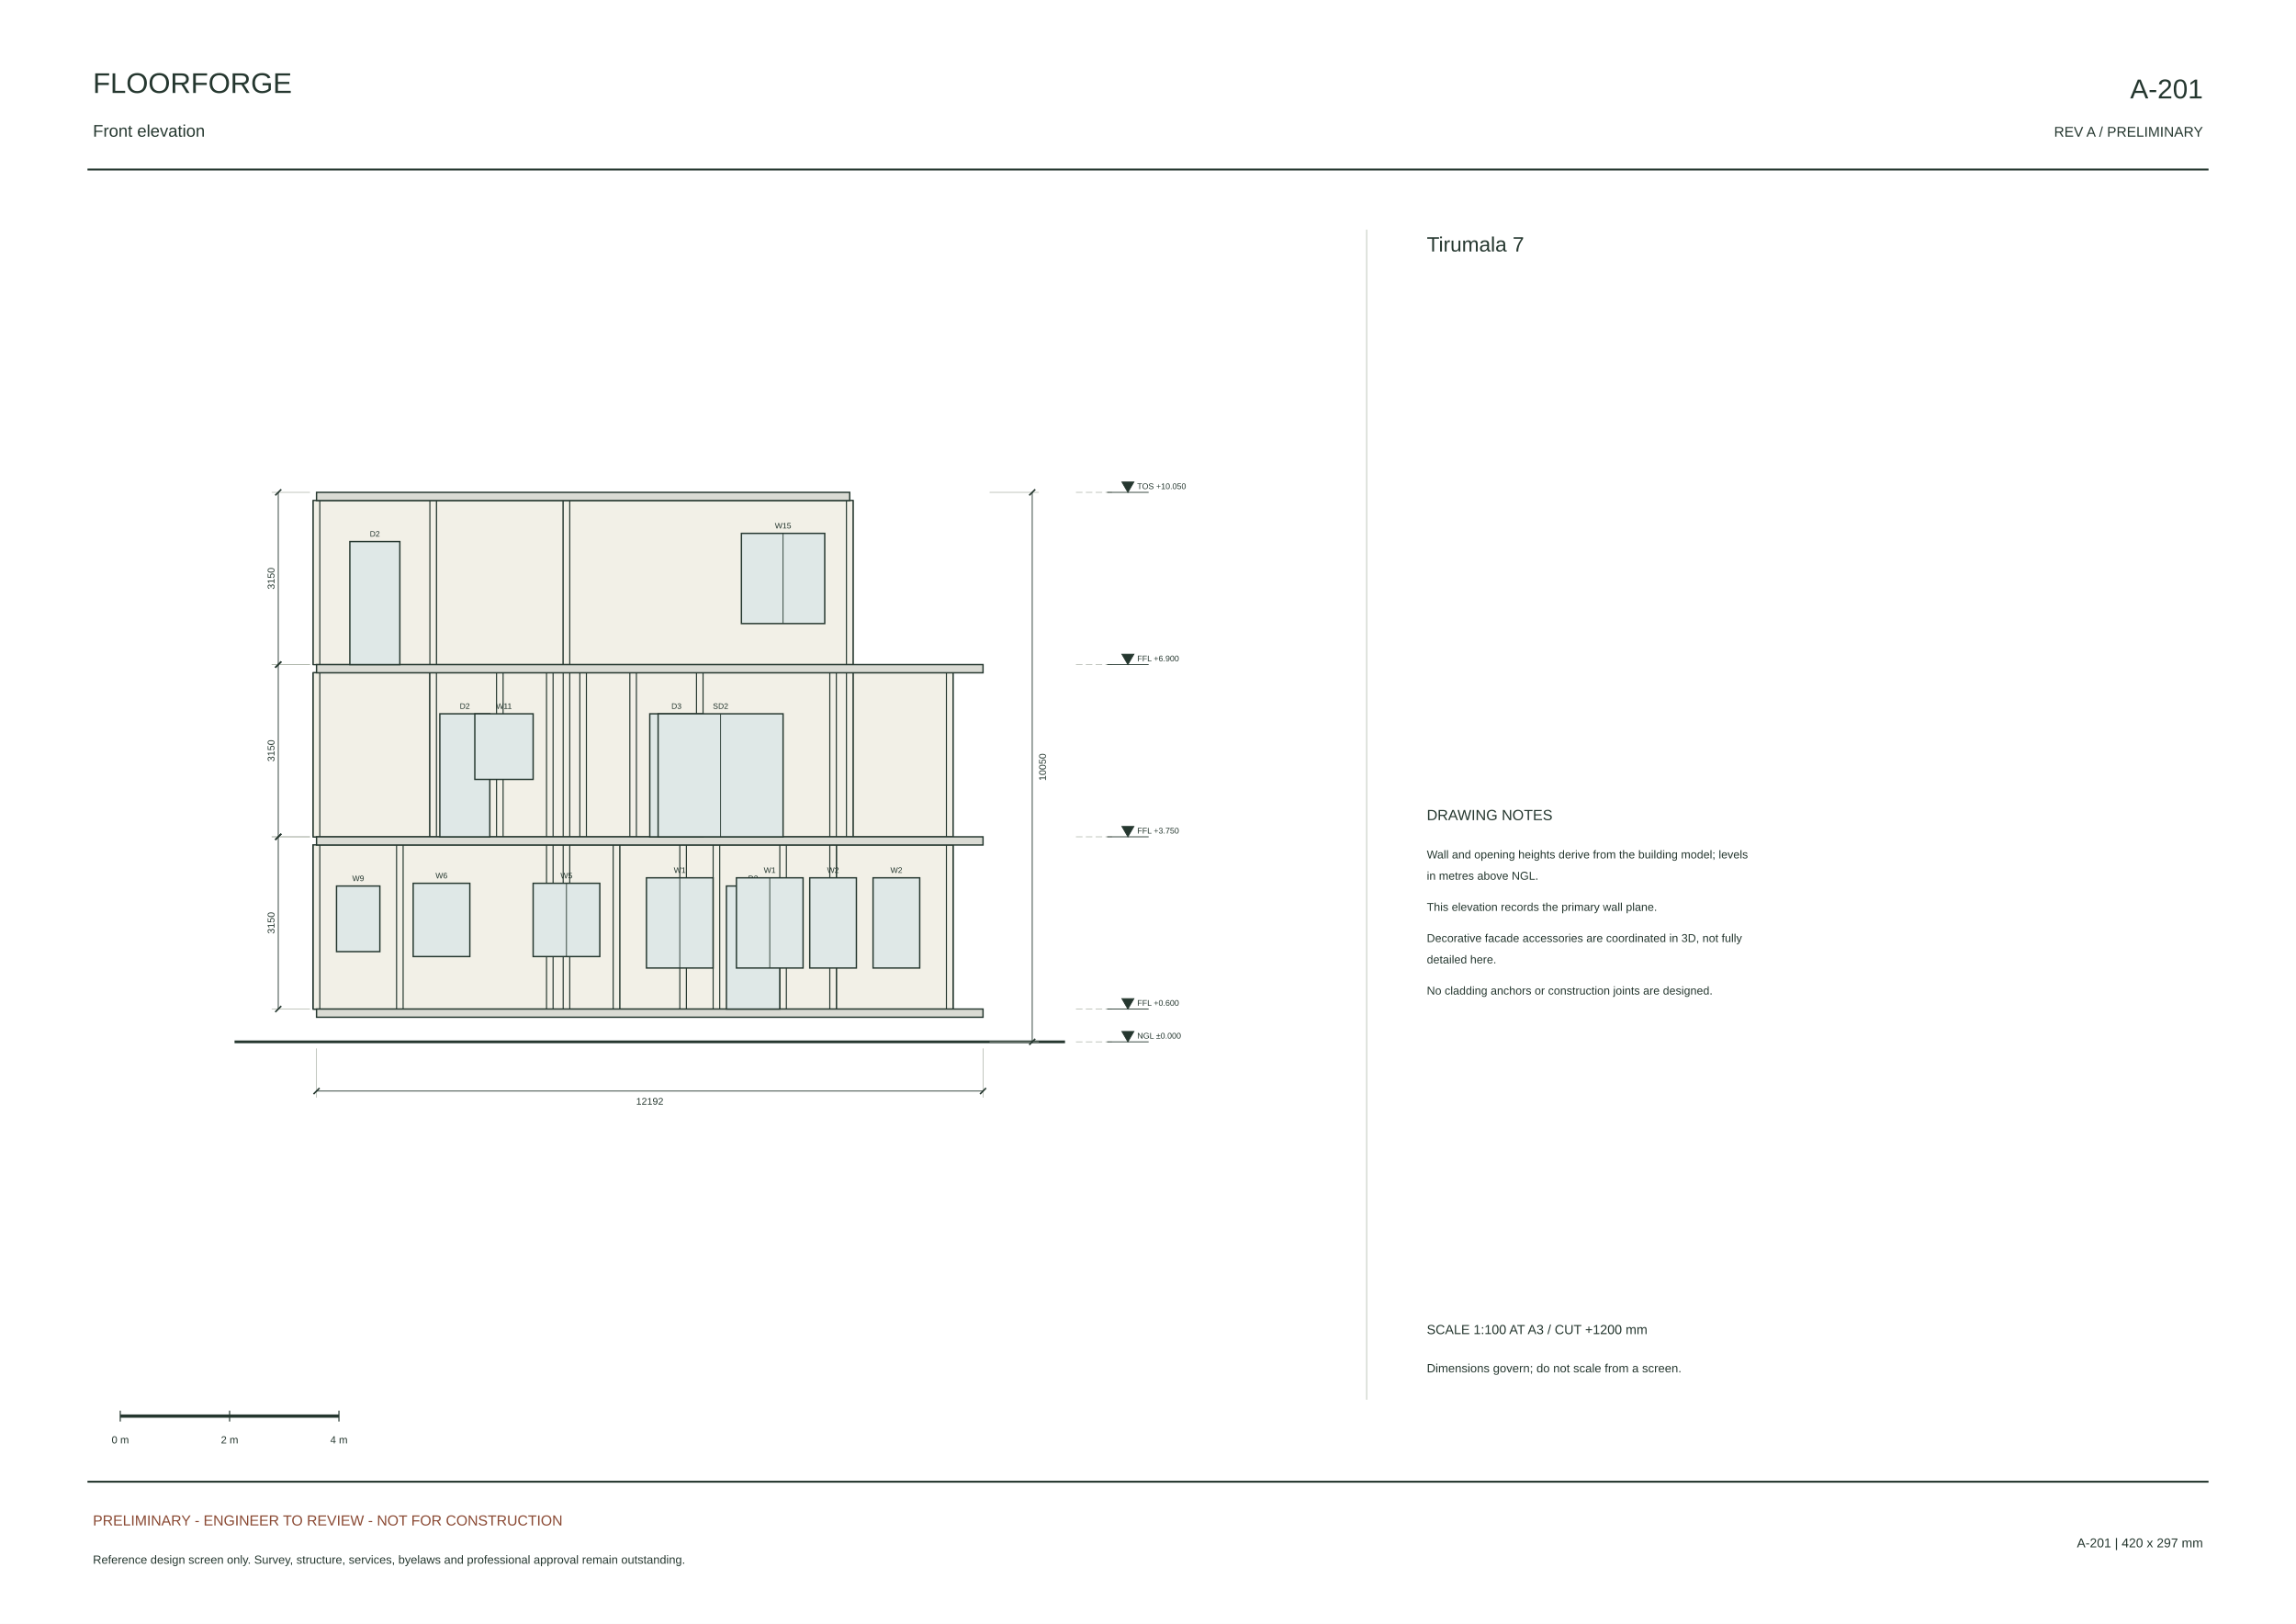
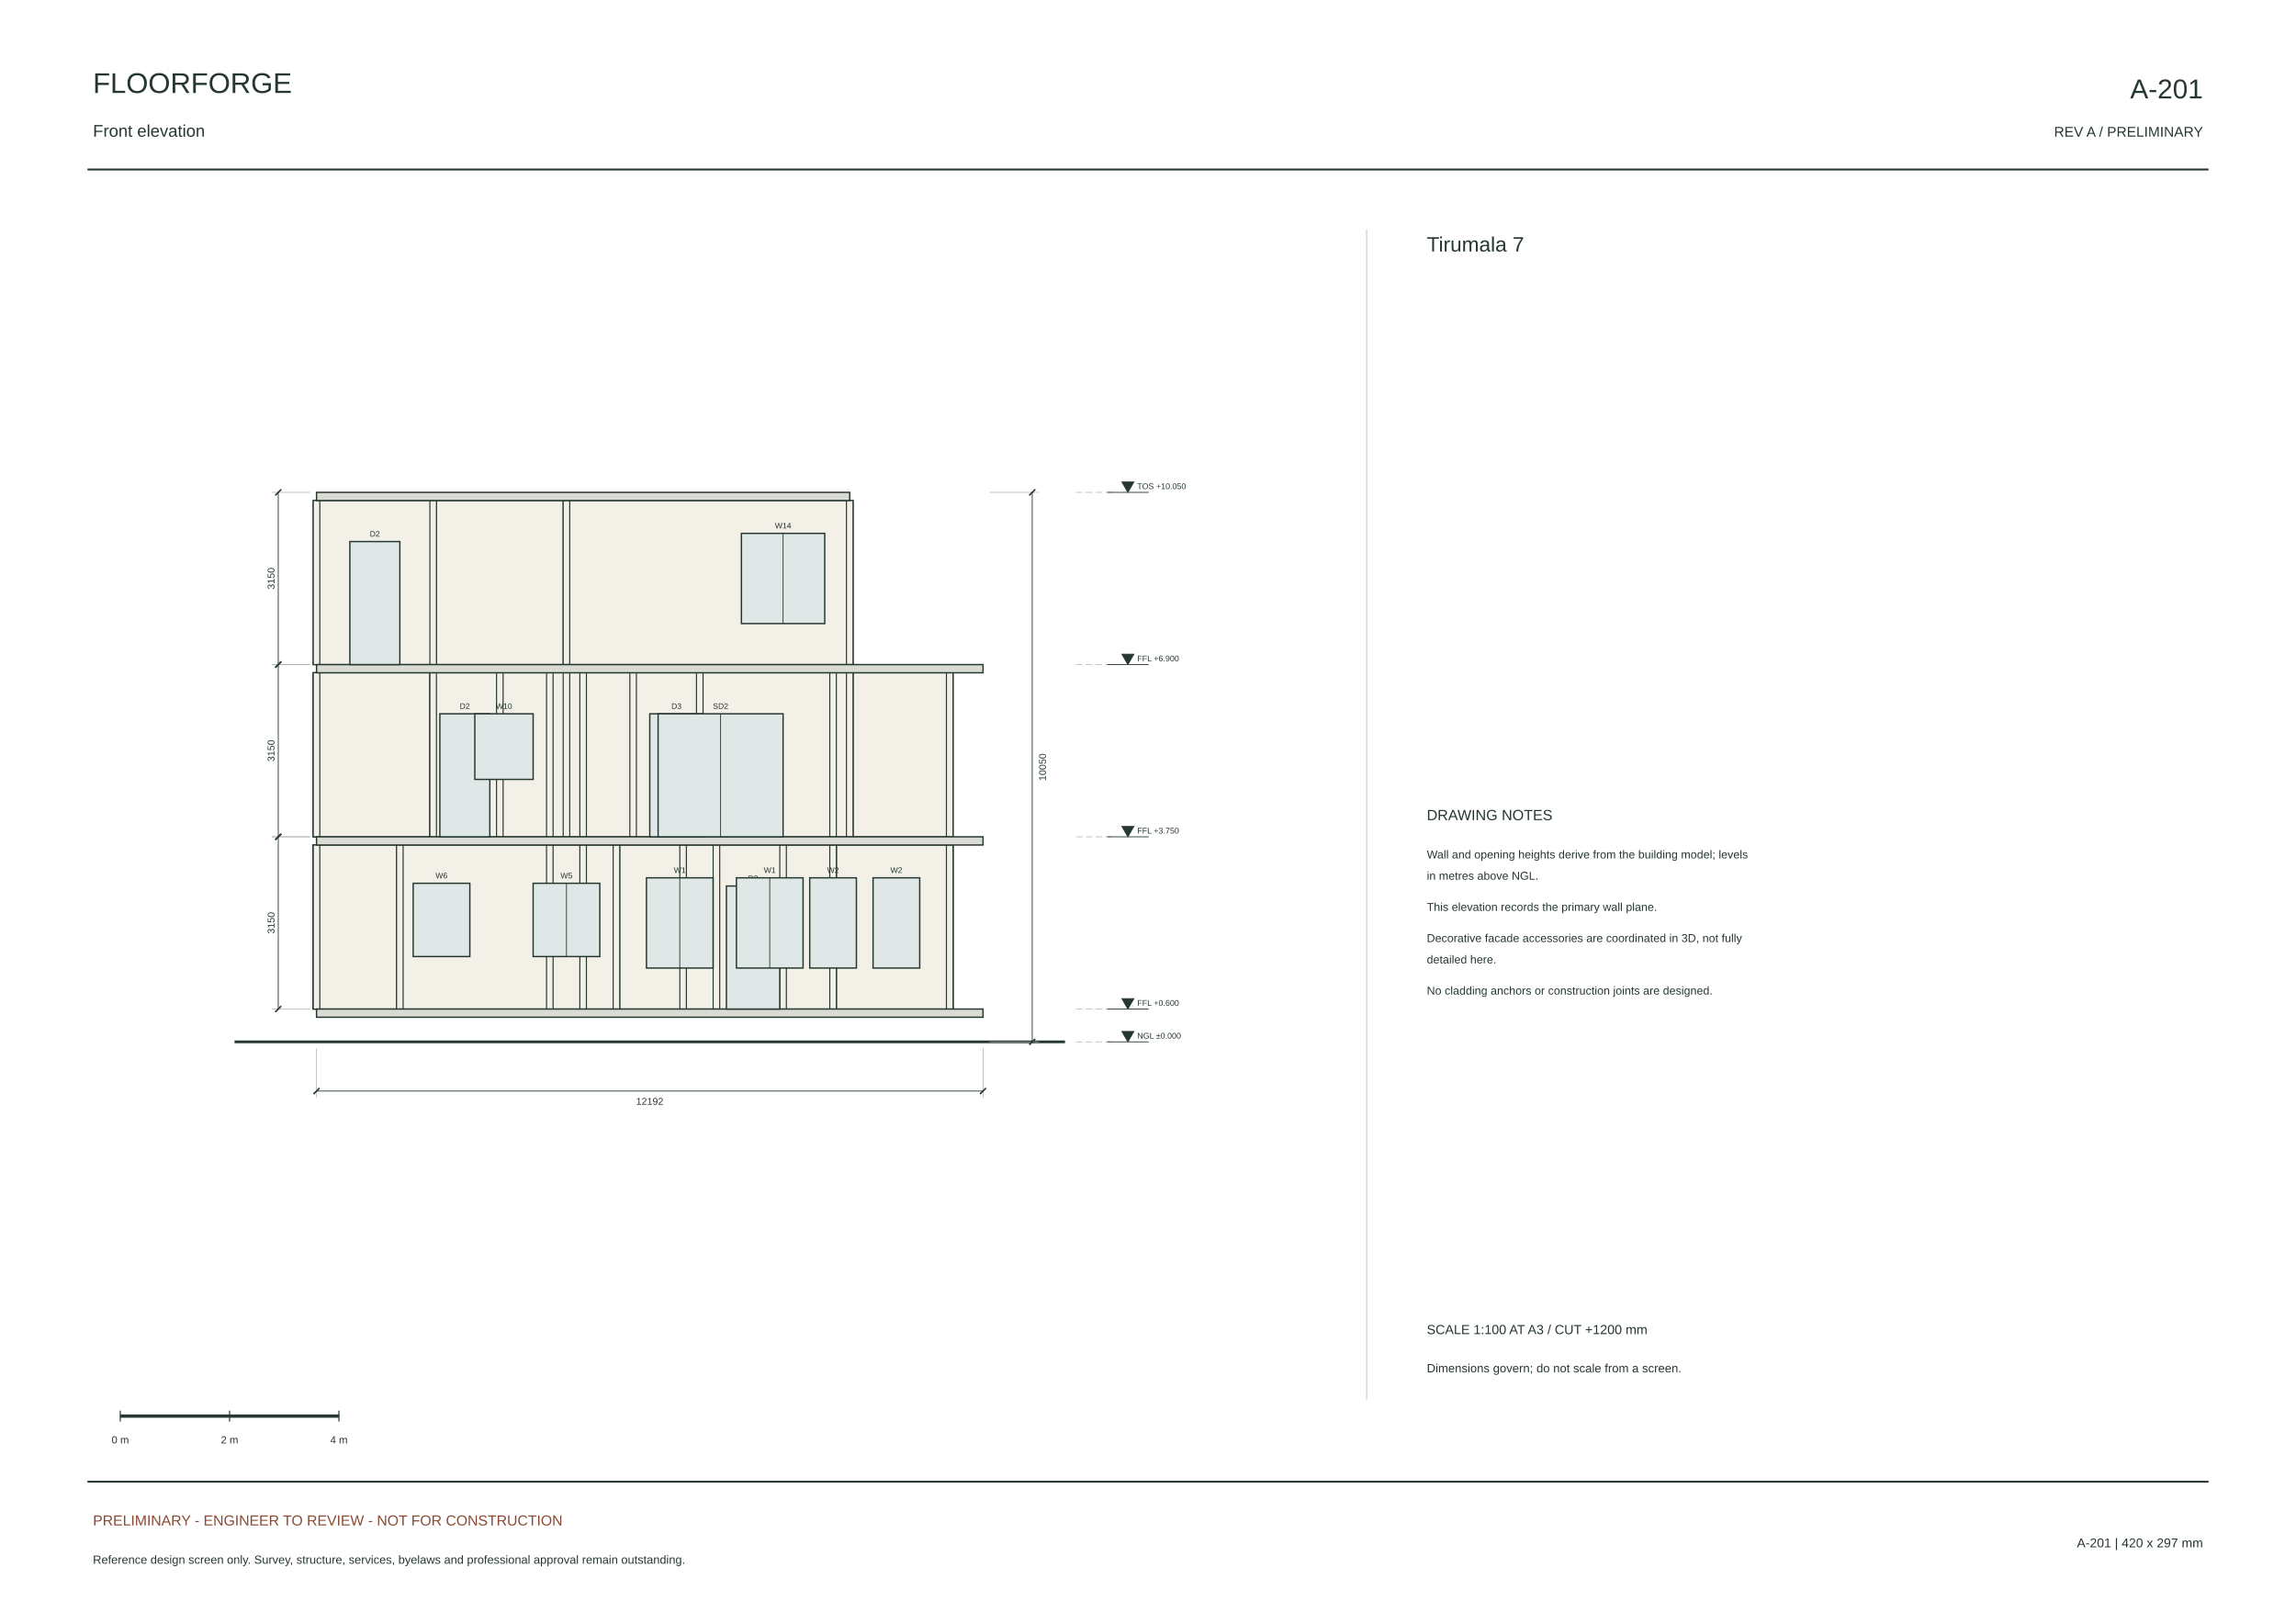
<svg xmlns="http://www.w3.org/2000/svg" width="420mm" height="297mm" viewBox="0 0 420 297">
  <rect width="420" height="297" fill="white" />
  <g font-family="Arial,Helvetica,sans-serif">
    <path d="M 16 31 H 404 M 16 271 H 404" stroke="#25372f" stroke-width=".35" />
    <text x="17" y="17" fill="#25372f" font-size="5.2" text-anchor="start">FLOORFORGE</text>
    <text x="17" y="25" fill="#25372f" font-size="3.1" text-anchor="start">Front elevation</text>
    <text x="403" y="18" fill="#25372f" font-size="5" text-anchor="end">A-201</text>
    <text x="403" y="25" fill="#25372f" font-size="2.6" text-anchor="end">REV A / PRELIMINARY</text>
    <polygon points="99.975,184.55 174.327,184.55 174.327,154.55 99.975,154.55" fill="#f2f0e7" stroke="#25372f" stroke-width="0.2" />
    <polygon points="57.303,184.55 101.174,184.55 101.174,154.55 57.303,154.55" fill="#f2f0e7" stroke="#25372f" stroke-width="0.2" />
    <polygon points="124.359,184.55 143.846,184.55 143.846,154.55 124.359,154.55" fill="#f2f0e7" stroke="#25372f" stroke-width="0.2" />
    <polygon points="99.975,184.55 125.558,184.55 125.558,154.55 99.975,154.55" fill="#f2f0e7" stroke="#25372f" stroke-width="0.2" />
    <polygon points="130.454,184.55 174.327,184.55 174.327,154.55 130.454,154.55" fill="#f2f0e7" stroke="#25372f" stroke-width="0.2" />
    <polygon points="57.303,184.55 101.174,184.55 101.174,154.55 57.303,154.55" fill="#f2f0e7" stroke="#25372f" stroke-width="0.2" />
    <polygon points="130.454,184.55 174.327,184.55 174.327,154.55 130.454,154.55" fill="#f2f0e7" stroke="#25372f" stroke-width="0.2" />
-     <polygon points="103.022,184.55 152.99,184.55 152.99,154.55 103.022,154.55" fill="#f2f0e7" stroke="#25372f" stroke-width="0.2" />
+     <polygon points="106.07,184.55 152.99,184.55 152.99,154.55 106.07,154.55" fill="#f2f0e7" stroke="#25372f" stroke-width="0.2" />
    <polygon points="57.303,184.55 73.743,184.55 73.743,154.55 57.303,154.55" fill="#f2f0e7" stroke="#25372f" stroke-width="0.2" />
-     <polygon points="103.022,184.55 152.99,184.55 152.99,154.55 103.022,154.55" fill="#f2f0e7" stroke="#25372f" stroke-width="0.2" />
+     <polygon points="106.07,184.55 152.99,184.55 152.99,154.55 106.07,154.55" fill="#f2f0e7" stroke="#25372f" stroke-width="0.2" />
    <polygon points="57.303,184.55 73.743,184.55 73.743,154.55 57.303,154.55" fill="#f2f0e7" stroke="#25372f" stroke-width="0.2" />
-     <polygon points="57.303,184.55 113.367,184.55 113.367,154.55 57.303,154.55" fill="#f2f0e7" stroke="#25372f" stroke-width="0.2" />
+     <polygon points="72.543,184.55 113.367,184.55 113.367,154.55 72.543,154.55" fill="#f2f0e7" stroke="#25372f" stroke-width="0.2" />
    <polygon points="173.126,184.55 174.327,184.55 174.327,154.55 173.126,154.55" fill="#f2f0e7" stroke="#25372f" stroke-width="0.2" />
    <polygon points="151.791,184.55 152.99,184.55 152.99,154.55 151.791,154.55" fill="#f2f0e7" stroke="#25372f" stroke-width="0.2" />
    <polygon points="142.647,184.55 143.846,184.55 143.846,154.55 142.647,154.55" fill="#f2f0e7" stroke="#25372f" stroke-width="0.2" />
    <polygon points="130.454,184.55 131.655,184.55 131.655,154.55 130.454,154.55" fill="#f2f0e7" stroke="#25372f" stroke-width="0.2" />
    <polygon points="124.359,184.55 125.558,184.55 125.558,154.55 124.359,154.55" fill="#f2f0e7" stroke="#25372f" stroke-width="0.2" />
    <polygon points="112.166,184.55 113.367,184.55 113.367,154.55 112.166,154.55" fill="#f2f0e7" stroke="#25372f" stroke-width="0.2" />
-     <polygon points="103.022,184.55 104.222,184.55 104.222,154.55 103.022,154.55" fill="#f2f0e7" stroke="#25372f" stroke-width="0.2" />
+     <polygon points="106.07,184.55 107.27,184.55 107.27,154.55 106.07,154.55" fill="#f2f0e7" stroke="#25372f" stroke-width="0.2" />
    <polygon points="99.975,184.55 101.174,184.55 101.174,154.55 99.975,154.55" fill="#f2f0e7" stroke="#25372f" stroke-width="0.2" />
    <polygon points="72.543,184.55 73.743,184.55 73.743,154.55 72.543,154.55" fill="#f2f0e7" stroke="#25372f" stroke-width="0.2" />
    <polygon points="57.303,184.55 58.502,184.55 58.502,154.55 57.303,154.55" fill="#f2f0e7" stroke="#25372f" stroke-width="0.2" />
    <polygon points="99.975,153.05 174.327,153.05 174.327,123.05 99.975,123.05" fill="#f2f0e7" stroke="#25372f" stroke-width="0.2" />
    <polygon points="57.303,153.05 92.031,153.05 92.031,123.05 57.303,123.05" fill="#f2f0e7" stroke="#25372f" stroke-width="0.2" />
    <polygon points="90.831,153.05 128.607,153.05 128.607,123.05 90.831,123.05" fill="#f2f0e7" stroke="#25372f" stroke-width="0.2" />
    <polygon points="106.07,153.05 128.607,153.05 128.607,123.05 106.07,123.05" fill="#f2f0e7" stroke="#25372f" stroke-width="0.2" />
    <polygon points="57.303,153.05 92.031,153.05 92.031,123.05 57.303,123.05" fill="#f2f0e7" stroke="#25372f" stroke-width="0.2" />
    <polygon points="127.406,153.05 174.327,153.05 174.327,123.05 127.406,123.05" fill="#f2f0e7" stroke="#25372f" stroke-width="0.2" />
    <polygon points="115.215,153.05 156.038,153.05 156.038,123.05 115.215,123.05" fill="#f2f0e7" stroke="#25372f" stroke-width="0.2" />
    <polygon points="57.303,153.05 79.838,153.05 79.838,123.05 57.303,123.05" fill="#f2f0e7" stroke="#25372f" stroke-width="0.2" />
    <polygon points="78.638,153.05 104.222,153.05 104.222,123.05 78.638,123.05" fill="#f2f0e7" stroke="#25372f" stroke-width="0.2" />
    <polygon points="78.638,153.05 156.038,153.05 156.038,123.05 78.638,123.05" fill="#f2f0e7" stroke="#25372f" stroke-width="0.2" />
    <polygon points="173.126,153.05 174.327,153.05 174.327,123.05 173.126,123.05" fill="#f2f0e7" stroke="#25372f" stroke-width="0.2" />
    <polygon points="154.839,153.05 156.038,153.05 156.038,123.05 154.839,123.05" fill="#f2f0e7" stroke="#25372f" stroke-width="0.2" />
    <polygon points="151.791,153.05 152.99,153.05 152.99,123.05 151.791,123.05" fill="#f2f0e7" stroke="#25372f" stroke-width="0.2" />
    <polygon points="127.406,153.05 128.607,153.05 128.607,123.05 127.406,123.05" fill="#f2f0e7" stroke="#25372f" stroke-width="0.2" />
    <polygon points="115.215,153.05 116.415,153.05 116.415,123.05 115.215,123.05" fill="#f2f0e7" stroke="#25372f" stroke-width="0.2" />
    <polygon points="106.07,153.05 107.27,153.05 107.27,123.05 106.07,123.05" fill="#f2f0e7" stroke="#25372f" stroke-width="0.2" />
    <polygon points="103.022,153.05 104.222,153.05 104.222,123.05 103.022,123.05" fill="#f2f0e7" stroke="#25372f" stroke-width="0.2" />
    <polygon points="99.975,153.05 101.174,153.05 101.174,123.05 99.975,123.05" fill="#f2f0e7" stroke="#25372f" stroke-width="0.2" />
    <polygon points="90.831,153.05 92.031,153.05 92.031,123.05 90.831,123.05" fill="#f2f0e7" stroke="#25372f" stroke-width="0.2" />
    <polygon points="78.638,153.05 79.838,153.05 79.838,123.05 78.638,123.05" fill="#f2f0e7" stroke="#25372f" stroke-width="0.2" />
    <polygon points="57.303,153.05 58.502,153.05 58.502,123.05 57.303,123.05" fill="#f2f0e7" stroke="#25372f" stroke-width="0.2" />
    <polygon points="103.022,121.55 156.038,121.55 156.038,91.55 103.022,91.55" fill="#f2f0e7" stroke="#25372f" stroke-width="0.2" />
    <polygon points="57.303,121.55 104.222,121.55 104.222,91.55 57.303,91.55" fill="#f2f0e7" stroke="#25372f" stroke-width="0.2" />
    <polygon points="78.638,121.55 104.222,121.55 104.222,91.55 78.638,91.55" fill="#f2f0e7" stroke="#25372f" stroke-width="0.2" />
    <polygon points="103.022,121.55 156.038,121.55 156.038,91.55 103.022,91.55" fill="#f2f0e7" stroke="#25372f" stroke-width="0.2" />
    <polygon points="57.303,121.55 79.838,121.55 79.838,91.55 57.303,91.55" fill="#f2f0e7" stroke="#25372f" stroke-width="0.2" />
    <polygon points="154.839,121.55 156.038,121.55 156.038,91.55 154.839,91.55" fill="#f2f0e7" stroke="#25372f" stroke-width="0.2" />
    <polygon points="103.022,121.55 104.222,121.55 104.222,91.55 103.022,91.55" fill="#f2f0e7" stroke="#25372f" stroke-width="0.2" />
    <polygon points="78.638,121.55 79.838,121.55 79.838,91.55 78.638,91.55" fill="#f2f0e7" stroke="#25372f" stroke-width="0.2" />
    <polygon points="57.303,121.55 58.502,121.55 58.502,91.55 57.303,91.55" fill="#f2f0e7" stroke="#25372f" stroke-width="0.2" />
    <polygon points="57.903,186.05 179.822,186.05 179.822,184.55 57.903,184.55" fill="#dadbd4" stroke="#25372f" stroke-width="0.25" />
    <polygon points="57.903,154.55 179.822,154.55 179.822,153.05 57.903,153.05" fill="#dadbd4" stroke="#25372f" stroke-width="0.25" />
    <polygon points="57.903,123.05 179.822,123.05 179.822,121.55 57.903,121.55" fill="#dadbd4" stroke="#25372f" stroke-width="0.25" />
    <polygon points="57.903,91.55 155.439,91.55 155.439,90.05 57.903,90.05" fill="#dadbd4" stroke="#25372f" stroke-width="0.25" />
    <path d="M 42.903 190.55 L 194.822 190.55" fill="none" stroke="#25372f" stroke-width="0.5" />
    <polygon points="132.883,184.55 142.637,184.55 142.637,162.05 132.883,162.05" fill="#dfe8e7" stroke="#25372f" stroke-width="0.25" />
    <text x="137.76" y="161.15" fill="#25372f" font-size="1.45" text-anchor="middle">D3</text>
    <polygon points="159.706,177.05 168.24,177.05 168.24,160.55 159.706,160.55" fill="#dfe8e7" stroke="#25372f" stroke-width="0.25" />
    <text x="163.973" y="159.65" fill="#25372f" font-size="1.45" text-anchor="middle">W2</text>
    <polygon points="148.123,177.05 156.658,177.05 156.658,160.55 148.123,160.55" fill="#dfe8e7" stroke="#25372f" stroke-width="0.25" />
    <text x="152.391" y="159.65" fill="#25372f" font-size="1.45" text-anchor="middle">W2</text>
    <polygon points="134.712,177.05 146.904,177.05 146.904,160.55 134.712,160.55" fill="#dfe8e7" stroke="#25372f" stroke-width="0.25" />
    <path d="M 140.808 177.05 L 140.808 160.55" fill="none" stroke="#25372f" stroke-width="0.15" />
    <text x="140.808" y="159.65" fill="#25372f" font-size="1.45" text-anchor="middle">W1</text>
    <polygon points="118.253,177.05 130.445,177.05 130.445,160.55 118.253,160.55" fill="#dfe8e7" stroke="#25372f" stroke-width="0.25" />
    <path d="M 124.349 177.05 L 124.349 160.55" fill="none" stroke="#25372f" stroke-width="0.15" />
    <text x="124.349" y="159.65" fill="#25372f" font-size="1.45" text-anchor="middle">W1</text>
    <polygon points="97.526,174.95 109.719,174.95 109.719,161.55 97.526,161.55" fill="#dfe8e7" stroke="#25372f" stroke-width="0.25" />
    <path d="M 103.623 174.95 L 103.623 161.55" fill="none" stroke="#25372f" stroke-width="0.15" />
    <text x="103.623" y="160.65" fill="#25372f" font-size="1.45" text-anchor="middle">W5</text>
    <polygon points="75.581,174.95 85.944,174.95 85.944,161.55 75.581,161.55" fill="#dfe8e7" stroke="#25372f" stroke-width="0.25" />
    <text x="80.763" y="160.65" fill="#25372f" font-size="1.45" text-anchor="middle">W6</text>
-     <polygon points="61.56,174.05 69.485,174.05 69.485,162.05 61.56,162.05" fill="#dfe8e7" stroke="#25372f" stroke-width="0.25" />
-     <text x="65.522" y="161.15" fill="#25372f" font-size="1.45" text-anchor="middle">W9</text>
    <polygon points="118.862,153.05 128.616,153.05 128.616,130.55 118.862,130.55" fill="#dfe8e7" stroke="#25372f" stroke-width="0.25" />
    <text x="123.739" y="129.65" fill="#25372f" font-size="1.45" text-anchor="middle">D3</text>
    <polygon points="120.386,153.05 143.246,153.05 143.246,130.55 120.386,130.55" fill="#dfe8e7" stroke="#25372f" stroke-width="0.25" />
    <path d="M 131.816 153.05 L 131.816 130.55" fill="none" stroke="#25372f" stroke-width="0.15" />
    <text x="131.816" y="129.65" fill="#25372f" font-size="1.45" text-anchor="middle">SD2</text>
    <polygon points="80.458,153.05 89.602,153.05 89.602,130.55 80.458,130.55" fill="#dfe8e7" stroke="#25372f" stroke-width="0.25" />
    <text x="85.03" y="129.65" fill="#25372f" font-size="1.45" text-anchor="middle">D2</text>
    <polygon points="86.859,142.55 97.526,142.55 97.526,130.55 86.859,130.55" fill="#dfe8e7" stroke="#25372f" stroke-width="0.25" />
-     <text x="92.192" y="129.65" fill="#25372f" font-size="1.45" text-anchor="middle">W11</text>
+     <text x="92.192" y="129.65" fill="#25372f" font-size="1.45" text-anchor="middle">W10</text>
    <polygon points="63.998,121.55 73.142,121.55 73.142,99.05 63.998,99.05" fill="#dfe8e7" stroke="#25372f" stroke-width="0.25" />
    <text x="68.57" y="98.15" fill="#25372f" font-size="1.45" text-anchor="middle">D2</text>
    <polygon points="135.626,114.05 150.867,114.05 150.867,97.55 135.626,97.55" fill="#dfe8e7" stroke="#25372f" stroke-width="0.25" />
    <path d="M 143.246 114.05 L 143.246 97.55" fill="none" stroke="#25372f" stroke-width="0.15" />
-     <text x="143.246" y="96.65" fill="#25372f" font-size="1.45" text-anchor="middle">W15</text>
+     <text x="143.246" y="96.65" fill="#25372f" font-size="1.45" text-anchor="middle">W14</text>
    <path d="M 57.903 191.75 L 57.903 200.75" fill="none" stroke="#a8afa4" stroke-width="0.12" />
    <path d="M 179.822 191.75 L 179.822 200.75" fill="none" stroke="#a8afa4" stroke-width="0.12" />
    <path d="M 57.903 199.55 L 179.822 199.55" fill="none" stroke="#25372f" stroke-width="0.15" />
    <path d="M 57.352 200.1 L 58.453 199" fill="none" stroke="#25372f" stroke-width="0.28" />
    <path d="M 179.273 200.1 L 180.373 199" fill="none" stroke="#25372f" stroke-width="0.28" />
    <text x="118.862" y="202.05" fill="#25372f" font-size="1.8" text-anchor="middle">12192</text>
    <path d="M 181.023 190.55 L 190.023 190.55" fill="none" stroke="#a8afa4" stroke-width="0.12" />
    <path d="M 181.023 90.05 L 190.023 90.05" fill="none" stroke="#a8afa4" stroke-width="0.12" />
    <path d="M 188.822 190.55 L 188.822 90.05" fill="none" stroke="#25372f" stroke-width="0.15" />
    <path d="M 188.273 191.1 L 189.373 190" fill="none" stroke="#25372f" stroke-width="0.28" />
    <path d="M 188.273 90.6 L 189.373 89.5" fill="none" stroke="#25372f" stroke-width="0.28" />
    <text x="191.322" y="140.3" fill="#25372f" font-size="1.8" text-anchor="middle" transform="rotate(-90.0 191.3225 140.3)">10050</text>
    <path d="M 56.703 184.55 L 49.703 184.55" fill="none" stroke="#a8afa4" stroke-width="0.12" />
    <path d="M 56.703 153.05 L 49.703 153.05" fill="none" stroke="#a8afa4" stroke-width="0.12" />
    <path d="M 50.903 184.55 L 50.903 153.05" fill="none" stroke="#25372f" stroke-width="0.15" />
    <path d="M 50.352 185.1 L 51.453 184" fill="none" stroke="#25372f" stroke-width="0.28" />
    <path d="M 50.352 153.6 L 51.453 152.5" fill="none" stroke="#25372f" stroke-width="0.28" />
    <text x="50.203" y="168.8" fill="#25372f" font-size="1.8" text-anchor="middle" transform="rotate(-90.0 50.2025 168.8)">3150</text>
    <path d="M 56.703 153.05 L 49.703 153.05" fill="none" stroke="#a8afa4" stroke-width="0.12" />
    <path d="M 56.703 121.55 L 49.703 121.55" fill="none" stroke="#a8afa4" stroke-width="0.12" />
    <path d="M 50.903 153.05 L 50.903 121.55" fill="none" stroke="#25372f" stroke-width="0.15" />
    <path d="M 50.352 153.6 L 51.453 152.5" fill="none" stroke="#25372f" stroke-width="0.28" />
    <path d="M 50.352 122.1 L 51.453 121" fill="none" stroke="#25372f" stroke-width="0.28" />
    <text x="50.203" y="137.3" fill="#25372f" font-size="1.8" text-anchor="middle" transform="rotate(-90.0 50.2025 137.3)">3150</text>
    <path d="M 56.703 121.55 L 49.703 121.55" fill="none" stroke="#a8afa4" stroke-width="0.12" />
    <path d="M 56.703 90.05 L 49.703 90.05" fill="none" stroke="#a8afa4" stroke-width="0.12" />
    <path d="M 50.903 121.55 L 50.903 90.05" fill="none" stroke="#25372f" stroke-width="0.15" />
    <path d="M 50.352 122.1 L 51.453 121" fill="none" stroke="#25372f" stroke-width="0.28" />
    <path d="M 50.352 90.6 L 51.453 89.5" fill="none" stroke="#25372f" stroke-width="0.28" />
    <text x="50.203" y="105.8" fill="#25372f" font-size="1.8" text-anchor="middle" transform="rotate(-90.0 50.2025 105.8)">3150</text>
    <path d="M 196.822 190.55 L 203.822 190.55" fill="none" stroke="#a8afa4" stroke-width="0.12" stroke-dasharray="1.2 .6" />
    <polygon points="205.222,188.65 207.423,188.65 206.322,190.55" fill="#25372f" stroke="#25372f" stroke-width="0.15" />
    <path d="M 202.523 190.55 L 210.123 190.55" fill="none" stroke="#25372f" stroke-width="0.15" />
    <text x="208.023" y="189.95" fill="#25372f" font-size="1.5" text-anchor="start">NGL ±0.000</text>
    <path d="M 196.822 184.55 L 203.822 184.55" fill="none" stroke="#a8afa4" stroke-width="0.12" stroke-dasharray="1.2 .6" />
    <polygon points="205.222,182.65 207.423,182.65 206.322,184.55" fill="#25372f" stroke="#25372f" stroke-width="0.15" />
    <path d="M 202.523 184.55 L 210.123 184.55" fill="none" stroke="#25372f" stroke-width="0.15" />
    <text x="208.023" y="183.95" fill="#25372f" font-size="1.5" text-anchor="start">FFL +0.600</text>
    <path d="M 196.822 153.05 L 203.822 153.05" fill="none" stroke="#a8afa4" stroke-width="0.12" stroke-dasharray="1.2 .6" />
    <polygon points="205.222,151.15 207.423,151.15 206.322,153.05" fill="#25372f" stroke="#25372f" stroke-width="0.15" />
    <path d="M 202.523 153.05 L 210.123 153.05" fill="none" stroke="#25372f" stroke-width="0.15" />
    <text x="208.023" y="152.45" fill="#25372f" font-size="1.5" text-anchor="start">FFL +3.750</text>
    <path d="M 196.822 121.55 L 203.822 121.55" fill="none" stroke="#a8afa4" stroke-width="0.12" stroke-dasharray="1.2 .6" />
    <polygon points="205.222,119.65 207.423,119.65 206.322,121.55" fill="#25372f" stroke="#25372f" stroke-width="0.15" />
    <path d="M 202.523 121.55 L 210.123 121.55" fill="none" stroke="#25372f" stroke-width="0.15" />
    <text x="208.023" y="120.95" fill="#25372f" font-size="1.5" text-anchor="start">FFL +6.900</text>
    <path d="M 196.822 90.05 L 203.822 90.05" fill="none" stroke="#a8afa4" stroke-width="0.12" stroke-dasharray="1.2 .6" />
    <polygon points="205.222,88.15 207.423,88.15 206.322,90.05" fill="#25372f" stroke="#25372f" stroke-width="0.15" />
    <path d="M 202.523 90.05 L 210.123 90.05" fill="none" stroke="#25372f" stroke-width="0.15" />
    <text x="208.023" y="89.45" fill="#25372f" font-size="1.5" text-anchor="start">TOS +10.050</text>
    <path d="M 250 42 V 256" stroke="#c9d0c7" stroke-width=".2" />
    <text x="261" y="46" fill="#25372f" font-size="3.8" text-anchor="start">Tirumala 7</text>
    <text x="261" y="150" fill="#25372f" font-size="2.7" text-anchor="start">DRAWING NOTES</text>
    <text x="261" y="157" fill="#25372f" font-size="2.1" text-anchor="start">Wall and opening heights derive from the building model; levels</text>
    <text x="261" y="160.9" fill="#25372f" font-size="2.1" text-anchor="start">in metres above NGL.</text>
    <text x="261" y="166.6" fill="#25372f" font-size="2.1" text-anchor="start">This elevation records the primary wall plane.</text>
    <text x="261" y="172.3" fill="#25372f" font-size="2.1" text-anchor="start">Decorative facade accessories are coordinated in 3D, not fully</text>
    <text x="261" y="176.2" fill="#25372f" font-size="2.1" text-anchor="start">detailed here.</text>
    <text x="261" y="181.9" fill="#25372f" font-size="2.1" text-anchor="start">No cladding anchors or construction joints are designed.</text>
    <text x="261" y="244" fill="#25372f" font-size="2.4" text-anchor="start">SCALE 1:100 AT A3 / CUT +1200 mm</text>
    <text x="261" y="251" fill="#25372f" font-size="2.2" text-anchor="start">Dimensions govern; do not scale from a screen.</text>
    <path d="M 22 259 H 62.0" stroke="#25372f" stroke-width=".6" />
    <path d="M 22.0 258 V 260" stroke="#25372f" stroke-width=".2" />
    <text x="22" y="264" fill="#25372f" font-size="1.9" text-anchor="middle">0 m</text>
    <path d="M 42.0 258 V 260" stroke="#25372f" stroke-width=".2" />
    <text x="42" y="264" fill="#25372f" font-size="1.9" text-anchor="middle">2 m</text>
    <path d="M 62.0 258 V 260" stroke="#25372f" stroke-width=".2" />
    <text x="62" y="264" fill="#25372f" font-size="1.9" text-anchor="middle">4 m</text>
    <text x="17" y="279" fill="#8a4933" font-size="2.65" text-anchor="start">PRELIMINARY - ENGINEER TO REVIEW - NOT FOR CONSTRUCTION</text>
    <text x="17" y="286" fill="#25372f" font-size="2.15" text-anchor="start">Reference design screen only. Survey, structure, services, byelaws and professional approval remain outstanding.</text>
    <text x="403" y="283" fill="#25372f" font-size="2.35" text-anchor="end">A-201  |  420 x 297 mm</text>
  </g>
</svg>
